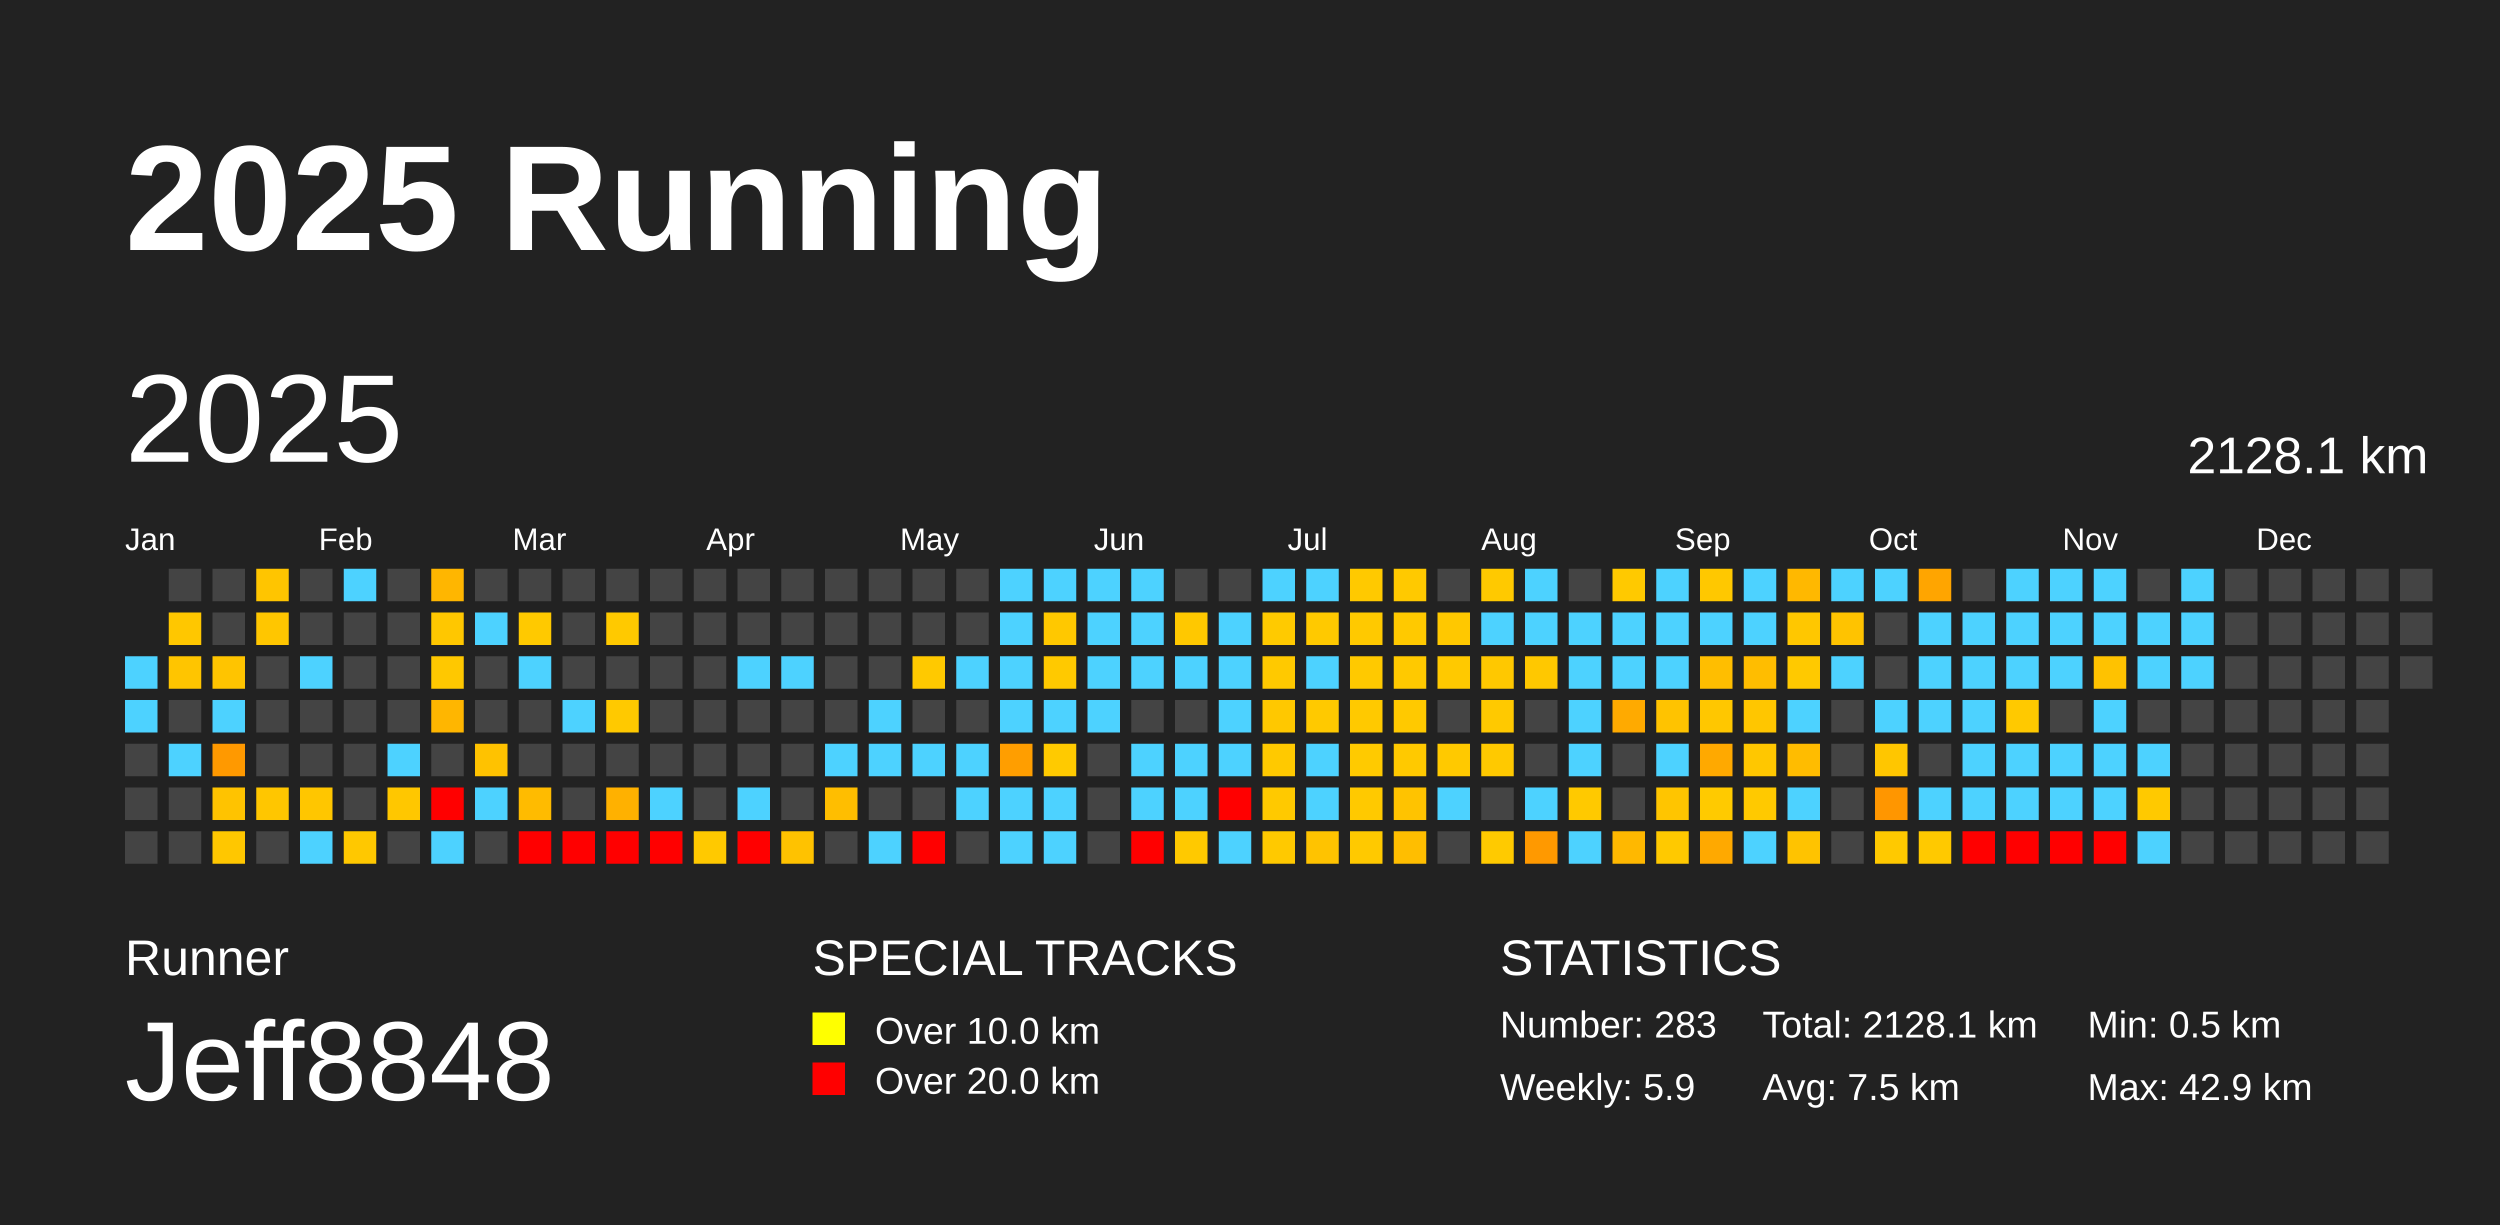
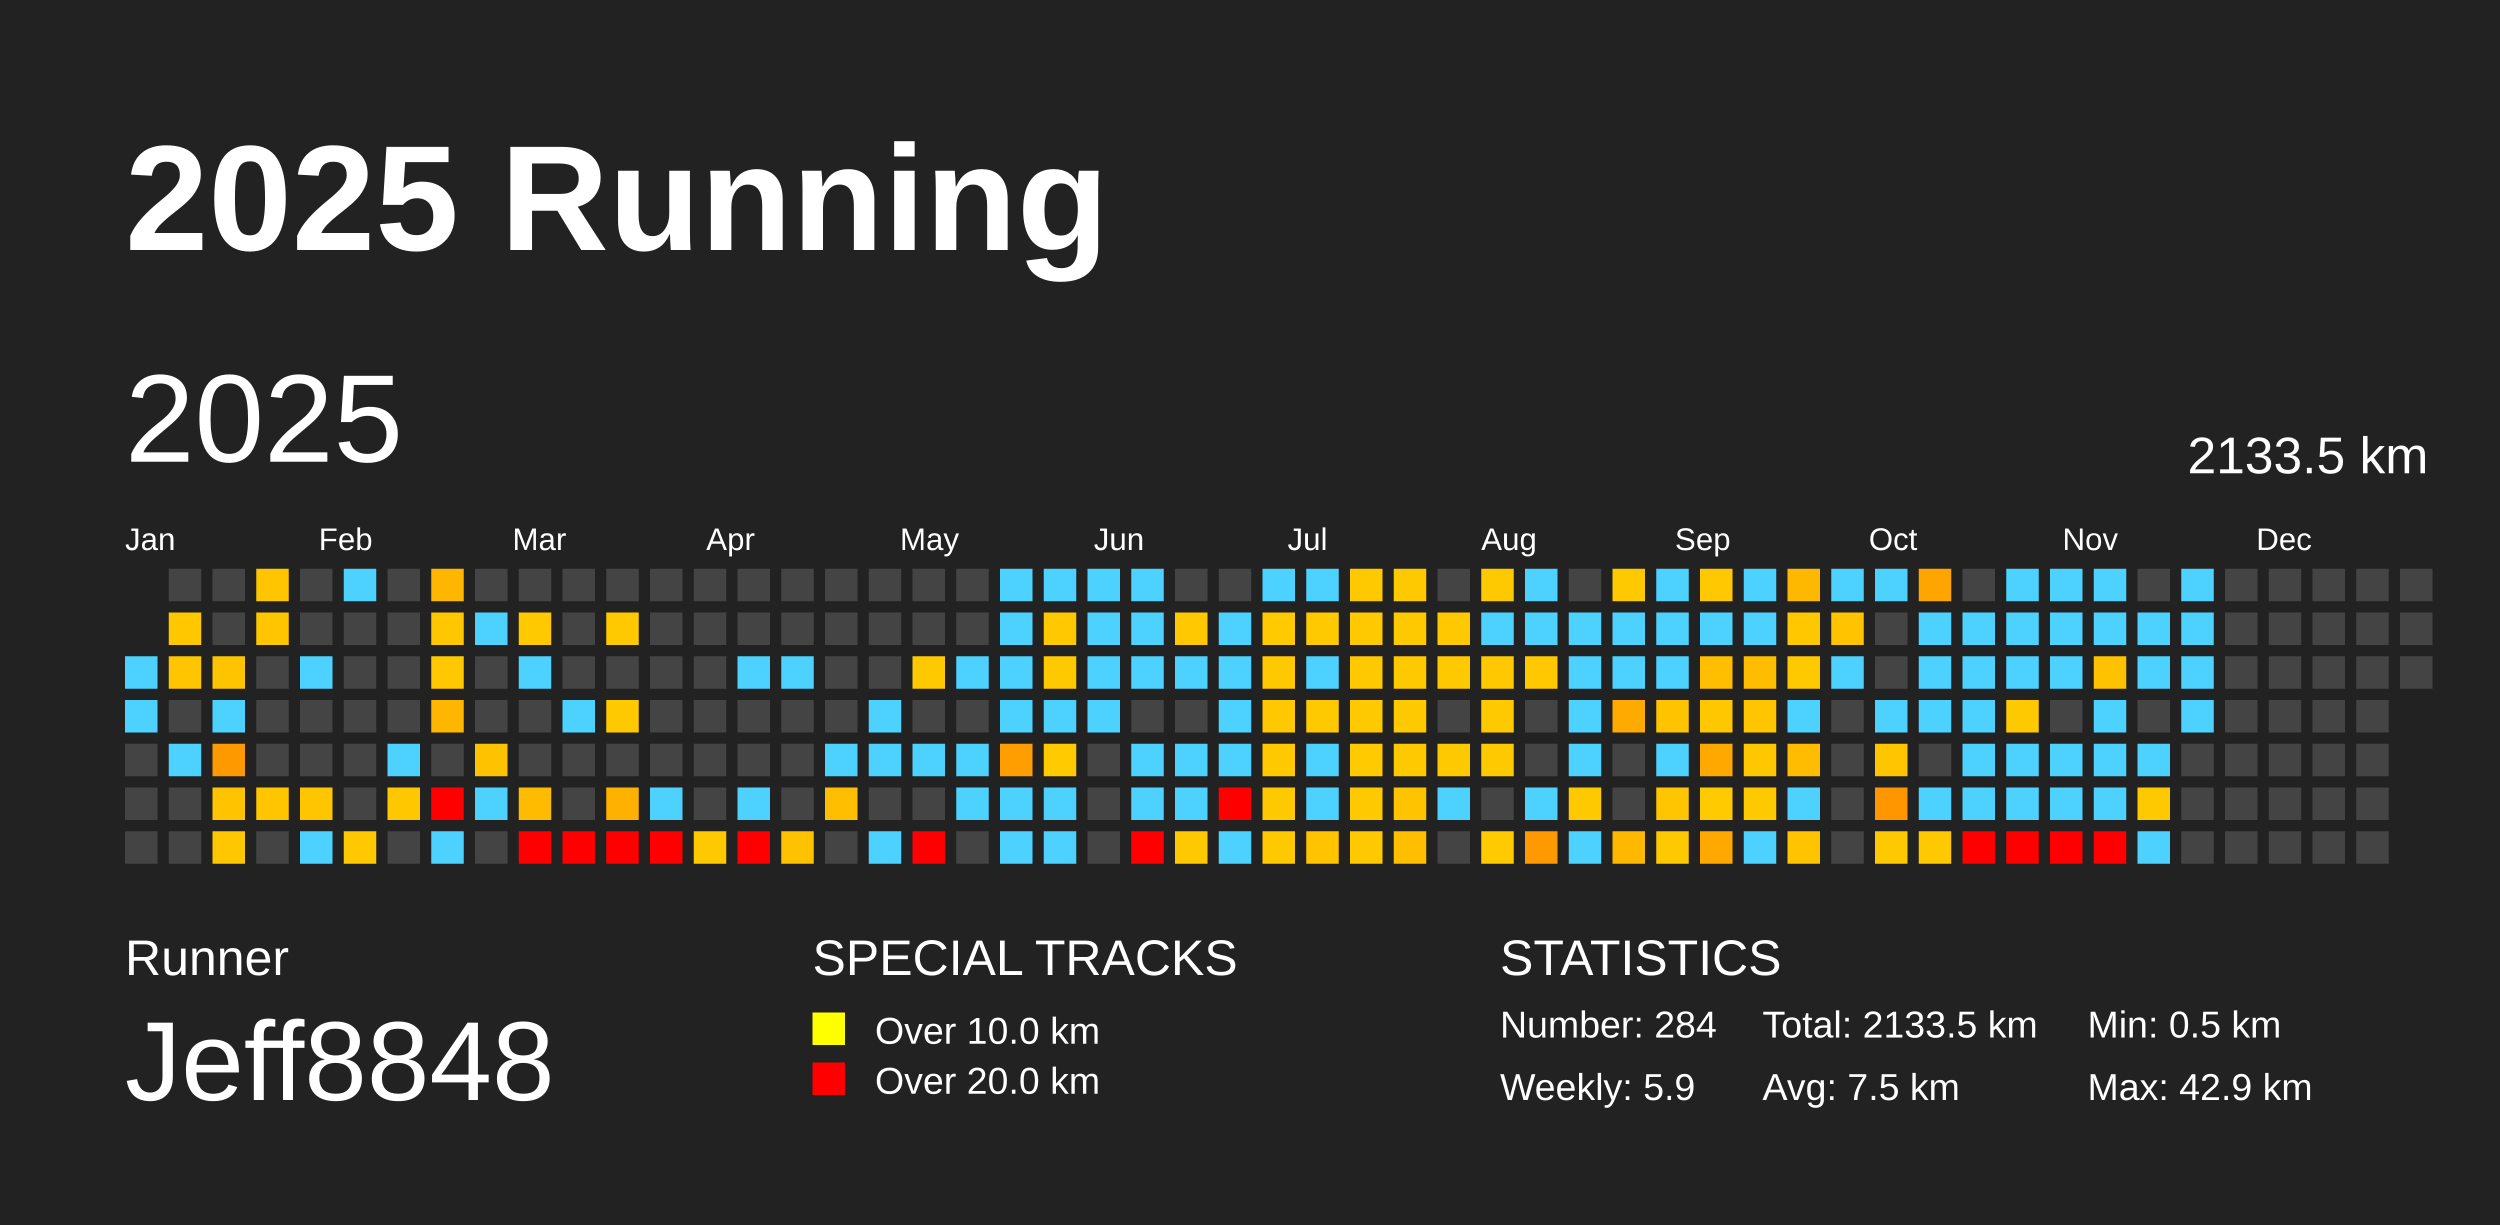
<svg xmlns="http://www.w3.org/2000/svg" baseProfile="full" height="98mm" version="1.1" viewBox="0,0,200,98" width="200mm">
  <defs />
  <rect fill="#222222" height="98" width="200" x="0" y="0" />
  <text fill="#FFFFFF" style="font-size:12px; font-family:Arial; font-weight:bold;" x="10" y="20">2025 Running</text>
  <text fill="#FFFFFF" style="font-size:4px; font-family:Arial" x="10" y="78">Runner</text>
  <text fill="#FFFFFF" style="font-size:9px; font-family:Arial" x="10" y="88">Jeff8848</text>
  <text fill="#FFFFFF" style="font-size:4px; font-family:Arial" x="65" y="78">SPECIAL TRACKS</text>
  <rect fill="yellow" height="2.6" width="2.6" x="65" y="81" />
  <text fill="#FFFFFF" style="font-size:3px; font-family:Arial" x="70" y="83.5">Over 10.0 km</text>
  <rect fill="red" height="2.6" width="2.6" x="65" y="85" />
  <text fill="#FFFFFF" style="font-size:3px; font-family:Arial" x="70" y="87.5">Over 20.0 km</text>
  <text fill="#FFFFFF" style="font-size:4px; font-family:Arial" x="120" y="78">STATISTICS</text>
-   <text fill="#FFFFFF" style="font-size:3px; font-family:Arial" x="120" y="83">Number: 283</text>
+   <text fill="#FFFFFF" style="font-size:3px; font-family:Arial" x="120" y="83">Number: 284</text>
  <text fill="#FFFFFF" style="font-size:3px; font-family:Arial" x="120" y="88">Weekly: 5.9</text>
-   <text fill="#FFFFFF" style="font-size:3px; font-family:Arial" x="141" y="83">Total: 2128.1 km</text>
+   <text fill="#FFFFFF" style="font-size:3px; font-family:Arial" x="141" y="83">Total: 2133.5 km</text>
  <text fill="#FFFFFF" style="font-size:3px; font-family:Arial" x="141" y="88">Avg: 7.5 km</text>
  <text fill="#FFFFFF" style="font-size:3px; font-family:Arial" x="167" y="83">Min: 0.5 km</text>
  <text fill="#FFFFFF" style="font-size:3px; font-family:Arial" x="167" y="88">Max: 42.9 km</text>
  <text dominant-baseline="hanging" fill="#FFFFFF" style="font-size:10.0px; font-family:Arial;" x="10" y="30">2025</text>
-   <text dominant-baseline="hanging" fill="#FFFFFF" style="font-size:4.125px; font-family:Arial;" x="175" y="35">2128.1 km</text>
+   <text dominant-baseline="hanging" fill="#FFFFFF" style="font-size:4.125px; font-family:Arial;" x="175" y="35">2133.5 km</text>
  <text fill="#FFFFFF" style="font-size:2.5px; font-family:Arial" x="10.0" y="44">Jan</text>
  <text fill="#FFFFFF" style="font-size:2.5px; font-family:Arial" x="25.5" y="44">Feb</text>
  <text fill="#FFFFFF" style="font-size:2.5px; font-family:Arial" x="41.0" y="44">Mar</text>
  <text fill="#FFFFFF" style="font-size:2.5px; font-family:Arial" x="56.5" y="44">Apr</text>
  <text fill="#FFFFFF" style="font-size:2.5px; font-family:Arial" x="72.0" y="44">May</text>
  <text fill="#FFFFFF" style="font-size:2.5px; font-family:Arial" x="87.5" y="44">Jun</text>
  <text fill="#FFFFFF" style="font-size:2.5px; font-family:Arial" x="103.0" y="44">Jul</text>
  <text fill="#FFFFFF" style="font-size:2.5px; font-family:Arial" x="118.5" y="44">Aug</text>
  <text fill="#FFFFFF" style="font-size:2.5px; font-family:Arial" x="134.0" y="44">Sep</text>
  <text fill="#FFFFFF" style="font-size:2.5px; font-family:Arial" x="149.5" y="44">Oct</text>
  <text fill="#FFFFFF" style="font-size:2.5px; font-family:Arial" x="165.0" y="44">Nov</text>
  <text fill="#FFFFFF" style="font-size:2.5px; font-family:Arial" x="180.5" y="44">Dec</text>
  <rect fill="#4dd2ff" height="2.6" width="2.6" x="10.0" y="52.5" />
  <rect fill="#4dd2ff" height="2.6" width="2.6" x="10.0" y="56.0" />
  <rect fill="#444444" height="2.6" width="2.6" x="10.0" y="59.5" />
  <rect fill="#444444" height="2.6" width="2.6" x="10.0" y="63.0" />
  <rect fill="#444444" height="2.6" width="2.6" x="10.0" y="66.5" />
  <rect fill="#444444" height="2.6" width="2.6" x="13.5" y="45.5" />
  <rect fill="#ffc700" height="2.6" width="2.6" x="13.5" y="49.0" />
  <rect fill="#ffc500" height="2.6" width="2.6" x="13.5" y="52.5" />
  <rect fill="#444444" height="2.6" width="2.6" x="13.5" y="56.0" />
  <rect fill="#4dd2ff" height="2.6" width="2.6" x="13.5" y="59.5" />
  <rect fill="#444444" height="2.6" width="2.6" x="13.5" y="63.0" />
  <rect fill="#444444" height="2.6" width="2.6" x="13.5" y="66.5" />
  <rect fill="#444444" height="2.6" width="2.6" x="17.0" y="45.5" />
  <rect fill="#444444" height="2.6" width="2.6" x="17.0" y="49.0" />
  <rect fill="#ffc400" height="2.6" width="2.6" x="17.0" y="52.5" />
  <rect fill="#4dd2ff" height="2.6" width="2.6" x="17.0" y="56.0" />
  <rect fill="#ff9900" height="2.6" width="2.6" x="17.0" y="59.5" />
  <rect fill="#ffc300" height="2.6" width="2.6" x="17.0" y="63.0" />
  <rect fill="#ffc700" height="2.6" width="2.6" x="17.0" y="66.5" />
  <rect fill="#ffc500" height="2.6" width="2.6" x="20.5" y="45.5" />
  <rect fill="#ffc600" height="2.6" width="2.6" x="20.5" y="49.0" />
  <rect fill="#444444" height="2.6" width="2.6" x="20.5" y="52.5" />
  <rect fill="#444444" height="2.6" width="2.6" x="20.5" y="56.0" />
  <rect fill="#444444" height="2.6" width="2.6" x="20.5" y="59.5" />
  <rect fill="#ffc600" height="2.6" width="2.6" x="20.5" y="63.0" />
  <rect fill="#444444" height="2.6" width="2.6" x="20.5" y="66.5" />
  <rect fill="#444444" height="2.6" width="2.6" x="24.0" y="45.5" />
  <rect fill="#444444" height="2.6" width="2.6" x="24.0" y="49.0" />
  <rect fill="#4dd2ff" height="2.6" width="2.6" x="24.0" y="52.5" />
  <rect fill="#444444" height="2.6" width="2.6" x="24.0" y="56.0" />
  <rect fill="#444444" height="2.6" width="2.6" x="24.0" y="59.5" />
  <rect fill="#ffc600" height="2.6" width="2.6" x="24.0" y="63.0" />
  <rect fill="#4dd2ff" height="2.6" width="2.6" x="24.0" y="66.5" />
  <rect fill="#4dd2ff" height="2.6" width="2.6" x="27.5" y="45.5" />
  <rect fill="#444444" height="2.6" width="2.6" x="27.5" y="49.0" />
  <rect fill="#444444" height="2.6" width="2.6" x="27.5" y="52.5" />
  <rect fill="#444444" height="2.6" width="2.6" x="27.5" y="56.0" />
  <rect fill="#444444" height="2.6" width="2.6" x="27.5" y="59.5" />
  <rect fill="#444444" height="2.6" width="2.6" x="27.5" y="63.0" />
  <rect fill="#ffc800" height="2.6" width="2.6" x="27.5" y="66.5" />
  <rect fill="#444444" height="2.6" width="2.6" x="31.0" y="45.5" />
  <rect fill="#444444" height="2.6" width="2.6" x="31.0" y="49.0" />
  <rect fill="#444444" height="2.6" width="2.6" x="31.0" y="52.5" />
  <rect fill="#444444" height="2.6" width="2.6" x="31.0" y="56.0" />
  <rect fill="#4dd2ff" height="2.6" width="2.6" x="31.0" y="59.5" />
  <rect fill="#ffc700" height="2.6" width="2.6" x="31.0" y="63.0" />
  <rect fill="#444444" height="2.6" width="2.6" x="31.0" y="66.5" />
  <rect fill="#ffb600" height="2.6" width="2.6" x="34.5" y="45.5" />
  <rect fill="#ffc700" height="2.6" width="2.6" x="34.5" y="49.0" />
  <rect fill="#ffc800" height="2.6" width="2.6" x="34.5" y="52.5" />
  <rect fill="#ffb600" height="2.6" width="2.6" x="34.5" y="56.0" />
  <rect fill="#444444" height="2.6" width="2.6" x="34.5" y="59.5" />
  <rect fill="red" height="2.6" width="2.6" x="34.5" y="63.0" />
  <rect fill="#4dd2ff" height="2.6" width="2.6" x="34.5" y="66.5" />
  <rect fill="#444444" height="2.6" width="2.6" x="38.0" y="45.5" />
  <rect fill="#4dd2ff" height="2.6" width="2.6" x="38.0" y="49.0" />
  <rect fill="#444444" height="2.6" width="2.6" x="38.0" y="52.5" />
  <rect fill="#444444" height="2.6" width="2.6" x="38.0" y="56.0" />
  <rect fill="#ffc200" height="2.6" width="2.6" x="38.0" y="59.5" />
  <rect fill="#4dd2ff" height="2.6" width="2.6" x="38.0" y="63.0" />
  <rect fill="#444444" height="2.6" width="2.6" x="38.0" y="66.5" />
  <rect fill="#444444" height="2.6" width="2.6" x="41.5" y="45.5" />
  <rect fill="#ffc900" height="2.6" width="2.6" x="41.5" y="49.0" />
  <rect fill="#4dd2ff" height="2.6" width="2.6" x="41.5" y="52.5" />
  <rect fill="#444444" height="2.6" width="2.6" x="41.5" y="56.0" />
  <rect fill="#444444" height="2.6" width="2.6" x="41.5" y="59.5" />
  <rect fill="#ffbb00" height="2.6" width="2.6" x="41.5" y="63.0" />
  <rect fill="red" height="2.6" width="2.6" x="41.5" y="66.5" />
  <rect fill="#444444" height="2.6" width="2.6" x="45.0" y="45.5" />
  <rect fill="#444444" height="2.6" width="2.6" x="45.0" y="49.0" />
  <rect fill="#444444" height="2.6" width="2.6" x="45.0" y="52.5" />
  <rect fill="#4dd2ff" height="2.6" width="2.6" x="45.0" y="56.0" />
  <rect fill="#444444" height="2.6" width="2.6" x="45.0" y="59.5" />
  <rect fill="#444444" height="2.6" width="2.6" x="45.0" y="63.0" />
  <rect fill="red" height="2.6" width="2.6" x="45.0" y="66.5" />
  <rect fill="#444444" height="2.6" width="2.6" x="48.5" y="45.5" />
  <rect fill="#ffc900" height="2.6" width="2.6" x="48.5" y="49.0" />
  <rect fill="#444444" height="2.6" width="2.6" x="48.5" y="52.5" />
  <rect fill="#ffc900" height="2.6" width="2.6" x="48.5" y="56.0" />
  <rect fill="#444444" height="2.6" width="2.6" x="48.5" y="59.5" />
  <rect fill="#ffb100" height="2.6" width="2.6" x="48.5" y="63.0" />
  <rect fill="red" height="2.6" width="2.6" x="48.5" y="66.5" />
  <rect fill="#444444" height="2.6" width="2.6" x="52.0" y="45.5" />
  <rect fill="#444444" height="2.6" width="2.6" x="52.0" y="49.0" />
  <rect fill="#444444" height="2.6" width="2.6" x="52.0" y="52.5" />
  <rect fill="#444444" height="2.6" width="2.6" x="52.0" y="56.0" />
  <rect fill="#444444" height="2.6" width="2.6" x="52.0" y="59.5" />
  <rect fill="#4dd2ff" height="2.6" width="2.6" x="52.0" y="63.0" />
  <rect fill="red" height="2.6" width="2.6" x="52.0" y="66.5" />
  <rect fill="#444444" height="2.6" width="2.6" x="55.5" y="45.5" />
  <rect fill="#444444" height="2.6" width="2.6" x="55.5" y="49.0" />
  <rect fill="#444444" height="2.6" width="2.6" x="55.5" y="52.5" />
  <rect fill="#444444" height="2.6" width="2.6" x="55.5" y="56.0" />
  <rect fill="#444444" height="2.6" width="2.6" x="55.5" y="59.5" />
  <rect fill="#444444" height="2.6" width="2.6" x="55.5" y="63.0" />
  <rect fill="#ffc900" height="2.6" width="2.6" x="55.5" y="66.5" />
  <rect fill="#444444" height="2.6" width="2.6" x="59.0" y="45.5" />
  <rect fill="#444444" height="2.6" width="2.6" x="59.0" y="49.0" />
  <rect fill="#4dd2ff" height="2.6" width="2.6" x="59.0" y="52.5" />
  <rect fill="#444444" height="2.6" width="2.6" x="59.0" y="56.0" />
  <rect fill="#444444" height="2.6" width="2.6" x="59.0" y="59.5" />
  <rect fill="#4dd2ff" height="2.6" width="2.6" x="59.0" y="63.0" />
  <rect fill="red" height="2.6" width="2.6" x="59.0" y="66.5" />
  <rect fill="#444444" height="2.6" width="2.6" x="62.5" y="45.5" />
  <rect fill="#444444" height="2.6" width="2.6" x="62.5" y="49.0" />
  <rect fill="#4dd2ff" height="2.6" width="2.6" x="62.5" y="52.5" />
  <rect fill="#444444" height="2.6" width="2.6" x="62.5" y="56.0" />
  <rect fill="#444444" height="2.6" width="2.6" x="62.5" y="59.5" />
  <rect fill="#444444" height="2.6" width="2.6" x="62.5" y="63.0" />
  <rect fill="#ffc200" height="2.6" width="2.6" x="62.5" y="66.5" />
  <rect fill="#444444" height="2.6" width="2.6" x="66.0" y="45.5" />
  <rect fill="#444444" height="2.6" width="2.6" x="66.0" y="49.0" />
  <rect fill="#444444" height="2.6" width="2.6" x="66.0" y="52.5" />
  <rect fill="#444444" height="2.6" width="2.6" x="66.0" y="56.0" />
  <rect fill="#4dd2ff" height="2.6" width="2.6" x="66.0" y="59.5" />
  <rect fill="#ffbe00" height="2.6" width="2.6" x="66.0" y="63.0" />
  <rect fill="#444444" height="2.6" width="2.6" x="66.0" y="66.5" />
  <rect fill="#444444" height="2.6" width="2.6" x="69.5" y="45.5" />
  <rect fill="#444444" height="2.6" width="2.6" x="69.5" y="49.0" />
  <rect fill="#444444" height="2.6" width="2.6" x="69.5" y="52.5" />
  <rect fill="#4dd2ff" height="2.6" width="2.6" x="69.5" y="56.0" />
  <rect fill="#4dd2ff" height="2.6" width="2.6" x="69.5" y="59.5" />
  <rect fill="#444444" height="2.6" width="2.6" x="69.5" y="63.0" />
  <rect fill="#4dd2ff" height="2.6" width="2.6" x="69.5" y="66.5" />
  <rect fill="#444444" height="2.6" width="2.6" x="73.0" y="45.5" />
  <rect fill="#444444" height="2.6" width="2.6" x="73.0" y="49.0" />
  <rect fill="#ffc900" height="2.6" width="2.6" x="73.0" y="52.5" />
  <rect fill="#444444" height="2.6" width="2.6" x="73.0" y="56.0" />
  <rect fill="#4dd2ff" height="2.6" width="2.6" x="73.0" y="59.5" />
  <rect fill="#444444" height="2.6" width="2.6" x="73.0" y="63.0" />
  <rect fill="red" height="2.6" width="2.6" x="73.0" y="66.5" />
  <rect fill="#444444" height="2.6" width="2.6" x="76.5" y="45.5" />
  <rect fill="#444444" height="2.6" width="2.6" x="76.5" y="49.0" />
  <rect fill="#4dd2ff" height="2.6" width="2.6" x="76.5" y="52.5" />
  <rect fill="#444444" height="2.6" width="2.6" x="76.5" y="56.0" />
  <rect fill="#4dd2ff" height="2.6" width="2.6" x="76.5" y="59.5" />
  <rect fill="#4dd2ff" height="2.6" width="2.6" x="76.5" y="63.0" />
  <rect fill="#444444" height="2.6" width="2.6" x="76.5" y="66.5" />
  <rect fill="#4dd2ff" height="2.6" width="2.6" x="80.0" y="45.5" />
  <rect fill="#4dd2ff" height="2.6" width="2.6" x="80.0" y="49.0" />
  <rect fill="#4dd2ff" height="2.6" width="2.6" x="80.0" y="52.5" />
  <rect fill="#4dd2ff" height="2.6" width="2.6" x="80.0" y="56.0" />
  <rect fill="#ff9e00" height="2.6" width="2.6" x="80.0" y="59.5" />
  <rect fill="#4dd2ff" height="2.6" width="2.6" x="80.0" y="63.0" />
  <rect fill="#4dd2ff" height="2.6" width="2.6" x="80.0" y="66.5" />
  <rect fill="#4dd2ff" height="2.6" width="2.6" x="83.5" y="45.5" />
  <rect fill="#ffc800" height="2.6" width="2.6" x="83.5" y="49.0" />
  <rect fill="#ffc900" height="2.6" width="2.6" x="83.5" y="52.5" />
  <rect fill="#4dd2ff" height="2.6" width="2.6" x="83.5" y="56.0" />
  <rect fill="#ffca00" height="2.6" width="2.6" x="83.5" y="59.5" />
  <rect fill="#4dd2ff" height="2.6" width="2.6" x="83.5" y="63.0" />
  <rect fill="#4dd2ff" height="2.6" width="2.6" x="83.5" y="66.5" />
  <rect fill="#4dd2ff" height="2.6" width="2.6" x="87.0" y="45.5" />
  <rect fill="#4dd2ff" height="2.6" width="2.6" x="87.0" y="49.0" />
  <rect fill="#4dd2ff" height="2.6" width="2.6" x="87.0" y="52.5" />
  <rect fill="#4dd2ff" height="2.6" width="2.6" x="87.0" y="56.0" />
  <rect fill="#444444" height="2.6" width="2.6" x="87.0" y="59.5" />
  <rect fill="#444444" height="2.6" width="2.6" x="87.0" y="63.0" />
  <rect fill="#444444" height="2.6" width="2.6" x="87.0" y="66.5" />
  <rect fill="#4dd2ff" height="2.6" width="2.6" x="90.5" y="45.5" />
  <rect fill="#4dd2ff" height="2.6" width="2.6" x="90.5" y="49.0" />
  <rect fill="#4dd2ff" height="2.6" width="2.6" x="90.5" y="52.5" />
  <rect fill="#444444" height="2.6" width="2.6" x="90.5" y="56.0" />
  <rect fill="#4dd2ff" height="2.6" width="2.6" x="90.5" y="59.5" />
  <rect fill="#4dd2ff" height="2.6" width="2.6" x="90.5" y="63.0" />
  <rect fill="red" height="2.6" width="2.6" x="90.5" y="66.5" />
  <rect fill="#444444" height="2.6" width="2.6" x="94.0" y="45.5" />
  <rect fill="#ffc800" height="2.6" width="2.6" x="94.0" y="49.0" />
  <rect fill="#4dd2ff" height="2.6" width="2.6" x="94.0" y="52.5" />
  <rect fill="#444444" height="2.6" width="2.6" x="94.0" y="56.0" />
  <rect fill="#4dd2ff" height="2.6" width="2.6" x="94.0" y="59.5" />
  <rect fill="#4dd2ff" height="2.6" width="2.6" x="94.0" y="63.0" />
  <rect fill="#ffc900" height="2.6" width="2.6" x="94.0" y="66.5" />
  <rect fill="#444444" height="2.6" width="2.6" x="97.5" y="45.5" />
  <rect fill="#4dd2ff" height="2.6" width="2.6" x="97.5" y="49.0" />
  <rect fill="#4dd2ff" height="2.6" width="2.6" x="97.5" y="52.5" />
  <rect fill="#4dd2ff" height="2.6" width="2.6" x="97.5" y="56.0" />
  <rect fill="#4dd2ff" height="2.6" width="2.6" x="97.5" y="59.5" />
  <rect fill="red" height="2.6" width="2.6" x="97.5" y="63.0" />
  <rect fill="#4dd2ff" height="2.6" width="2.6" x="97.5" y="66.5" />
  <rect fill="#4dd2ff" height="2.6" width="2.6" x="101.0" y="45.5" />
  <rect fill="#ffca00" height="2.6" width="2.6" x="101.0" y="49.0" />
  <rect fill="#ffc900" height="2.6" width="2.6" x="101.0" y="52.5" />
  <rect fill="#ffc800" height="2.6" width="2.6" x="101.0" y="56.0" />
  <rect fill="#ffc900" height="2.6" width="2.6" x="101.0" y="59.5" />
  <rect fill="#ffc900" height="2.6" width="2.6" x="101.0" y="63.0" />
  <rect fill="#ffc900" height="2.6" width="2.6" x="101.0" y="66.5" />
  <rect fill="#4dd2ff" height="2.6" width="2.6" x="104.5" y="45.5" />
  <rect fill="#ffc900" height="2.6" width="2.6" x="104.5" y="49.0" />
  <rect fill="#4dd2ff" height="2.6" width="2.6" x="104.5" y="52.5" />
  <rect fill="#ffc900" height="2.6" width="2.6" x="104.5" y="56.0" />
  <rect fill="#4dd2ff" height="2.6" width="2.6" x="104.5" y="59.5" />
  <rect fill="#4dd2ff" height="2.6" width="2.6" x="104.5" y="63.0" />
  <rect fill="#ffc300" height="2.6" width="2.6" x="104.5" y="66.5" />
  <rect fill="#ffc900" height="2.6" width="2.6" x="108.0" y="45.5" />
  <rect fill="#ffc900" height="2.6" width="2.6" x="108.0" y="49.0" />
  <rect fill="#ffc900" height="2.6" width="2.6" x="108.0" y="52.5" />
  <rect fill="#ffc900" height="2.6" width="2.6" x="108.0" y="56.0" />
  <rect fill="#ffca00" height="2.6" width="2.6" x="108.0" y="59.5" />
  <rect fill="#ffc900" height="2.6" width="2.6" x="108.0" y="63.0" />
  <rect fill="#ffc900" height="2.6" width="2.6" x="108.0" y="66.5" />
  <rect fill="#ffc900" height="2.6" width="2.6" x="111.5" y="45.5" />
  <rect fill="#ffc900" height="2.6" width="2.6" x="111.5" y="49.0" />
  <rect fill="#ffc900" height="2.6" width="2.6" x="111.5" y="52.5" />
  <rect fill="#ffc900" height="2.6" width="2.6" x="111.5" y="56.0" />
  <rect fill="#ffc900" height="2.6" width="2.6" x="111.5" y="59.5" />
  <rect fill="#ffc300" height="2.6" width="2.6" x="111.5" y="63.0" />
  <rect fill="#ffbe00" height="2.6" width="2.6" x="111.5" y="66.5" />
  <rect fill="#444444" height="2.6" width="2.6" x="115.0" y="45.5" />
  <rect fill="#ffc800" height="2.6" width="2.6" x="115.0" y="49.0" />
  <rect fill="#ffc900" height="2.6" width="2.6" x="115.0" y="52.5" />
  <rect fill="#444444" height="2.6" width="2.6" x="115.0" y="56.0" />
  <rect fill="#ffc900" height="2.6" width="2.6" x="115.0" y="59.5" />
  <rect fill="#4dd2ff" height="2.6" width="2.6" x="115.0" y="63.0" />
  <rect fill="#444444" height="2.6" width="2.6" x="115.0" y="66.5" />
  <rect fill="#ffc900" height="2.6" width="2.6" x="118.5" y="45.5" />
  <rect fill="#4dd2ff" height="2.6" width="2.6" x="118.5" y="49.0" />
  <rect fill="#ffc800" height="2.6" width="2.6" x="118.5" y="52.5" />
  <rect fill="#ffc900" height="2.6" width="2.6" x="118.5" y="56.0" />
  <rect fill="#ffc900" height="2.6" width="2.6" x="118.5" y="59.5" />
  <rect fill="#444444" height="2.6" width="2.6" x="118.5" y="63.0" />
  <rect fill="#ffca00" height="2.6" width="2.6" x="118.5" y="66.5" />
  <rect fill="#4dd2ff" height="2.6" width="2.6" x="122.0" y="45.5" />
  <rect fill="#4dd2ff" height="2.6" width="2.6" x="122.0" y="49.0" />
  <rect fill="#ffc800" height="2.6" width="2.6" x="122.0" y="52.5" />
  <rect fill="#444444" height="2.6" width="2.6" x="122.0" y="56.0" />
  <rect fill="#444444" height="2.6" width="2.6" x="122.0" y="59.5" />
  <rect fill="#4dd2ff" height="2.6" width="2.6" x="122.0" y="63.0" />
  <rect fill="#ff9900" height="2.6" width="2.6" x="122.0" y="66.5" />
  <rect fill="#444444" height="2.6" width="2.6" x="125.5" y="45.5" />
  <rect fill="#4dd2ff" height="2.6" width="2.6" x="125.5" y="49.0" />
  <rect fill="#4dd2ff" height="2.6" width="2.6" x="125.5" y="52.5" />
  <rect fill="#4dd2ff" height="2.6" width="2.6" x="125.5" y="56.0" />
  <rect fill="#4dd2ff" height="2.6" width="2.6" x="125.5" y="59.5" />
  <rect fill="#ffc900" height="2.6" width="2.6" x="125.5" y="63.0" />
  <rect fill="#4dd2ff" height="2.6" width="2.6" x="125.5" y="66.5" />
  <rect fill="#ffc900" height="2.6" width="2.6" x="129.0" y="45.5" />
  <rect fill="#4dd2ff" height="2.6" width="2.6" x="129.0" y="49.0" />
  <rect fill="#4dd2ff" height="2.6" width="2.6" x="129.0" y="52.5" />
  <rect fill="#ffaa00" height="2.6" width="2.6" x="129.0" y="56.0" />
  <rect fill="#444444" height="2.6" width="2.6" x="129.0" y="59.5" />
  <rect fill="#444444" height="2.6" width="2.6" x="129.0" y="63.0" />
  <rect fill="#ffb800" height="2.6" width="2.6" x="129.0" y="66.5" />
  <rect fill="#4dd2ff" height="2.6" width="2.6" x="132.5" y="45.5" />
  <rect fill="#4dd2ff" height="2.6" width="2.6" x="132.5" y="49.0" />
  <rect fill="#4dd2ff" height="2.6" width="2.6" x="132.5" y="52.5" />
  <rect fill="#ffc300" height="2.6" width="2.6" x="132.5" y="56.0" />
  <rect fill="#4dd2ff" height="2.6" width="2.6" x="132.5" y="59.5" />
  <rect fill="#ffc500" height="2.6" width="2.6" x="132.5" y="63.0" />
  <rect fill="#ffc900" height="2.6" width="2.6" x="132.5" y="66.5" />
  <rect fill="#ffc800" height="2.6" width="2.6" x="136.0" y="45.5" />
  <rect fill="#4dd2ff" height="2.6" width="2.6" x="136.0" y="49.0" />
  <rect fill="#ffbe00" height="2.6" width="2.6" x="136.0" y="52.5" />
  <rect fill="#ffc700" height="2.6" width="2.6" x="136.0" y="56.0" />
  <rect fill="#ffa900" height="2.6" width="2.6" x="136.0" y="59.5" />
  <rect fill="#ffca00" height="2.6" width="2.6" x="136.0" y="63.0" />
  <rect fill="#ffa900" height="2.6" width="2.6" x="136.0" y="66.5" />
  <rect fill="#4dd2ff" height="2.6" width="2.6" x="139.5" y="45.5" />
  <rect fill="#4dd2ff" height="2.6" width="2.6" x="139.5" y="49.0" />
  <rect fill="#ffbd00" height="2.6" width="2.6" x="139.5" y="52.5" />
  <rect fill="#ffc600" height="2.6" width="2.6" x="139.5" y="56.0" />
  <rect fill="#ffc700" height="2.6" width="2.6" x="139.5" y="59.5" />
  <rect fill="#ffc900" height="2.6" width="2.6" x="139.5" y="63.0" />
  <rect fill="#4dd2ff" height="2.6" width="2.6" x="139.5" y="66.5" />
  <rect fill="#ffb800" height="2.6" width="2.6" x="143.0" y="45.5" />
  <rect fill="#ffc700" height="2.6" width="2.6" x="143.0" y="49.0" />
  <rect fill="#ffc900" height="2.6" width="2.6" x="143.0" y="52.5" />
  <rect fill="#4dd2ff" height="2.6" width="2.6" x="143.0" y="56.0" />
  <rect fill="#ffbc00" height="2.6" width="2.6" x="143.0" y="59.5" />
  <rect fill="#4dd2ff" height="2.6" width="2.6" x="143.0" y="63.0" />
  <rect fill="#ffc300" height="2.6" width="2.6" x="143.0" y="66.5" />
  <rect fill="#4dd2ff" height="2.6" width="2.6" x="146.5" y="45.5" />
  <rect fill="#ffc300" height="2.6" width="2.6" x="146.5" y="49.0" />
  <rect fill="#4dd2ff" height="2.6" width="2.6" x="146.5" y="52.5" />
  <rect fill="#444444" height="2.6" width="2.6" x="146.5" y="56.0" />
  <rect fill="#444444" height="2.6" width="2.6" x="146.5" y="59.5" />
  <rect fill="#444444" height="2.6" width="2.6" x="146.5" y="63.0" />
  <rect fill="#444444" height="2.6" width="2.6" x="146.5" y="66.5" />
  <rect fill="#4dd2ff" height="2.6" width="2.6" x="150.0" y="45.5" />
  <rect fill="#444444" height="2.6" width="2.6" x="150.0" y="49.0" />
  <rect fill="#444444" height="2.6" width="2.6" x="150.0" y="52.5" />
  <rect fill="#4dd2ff" height="2.6" width="2.6" x="150.0" y="56.0" />
  <rect fill="#ffc600" height="2.6" width="2.6" x="150.0" y="59.5" />
  <rect fill="#ff9600" height="2.6" width="2.6" x="150.0" y="63.0" />
  <rect fill="#ffc900" height="2.6" width="2.6" x="150.0" y="66.5" />
  <rect fill="#ffa500" height="2.6" width="2.6" x="153.5" y="45.5" />
  <rect fill="#4dd2ff" height="2.6" width="2.6" x="153.5" y="49.0" />
  <rect fill="#4dd2ff" height="2.6" width="2.6" x="153.5" y="52.5" />
  <rect fill="#4dd2ff" height="2.6" width="2.6" x="153.5" y="56.0" />
  <rect fill="#444444" height="2.6" width="2.6" x="153.5" y="59.5" />
  <rect fill="#4dd2ff" height="2.6" width="2.6" x="153.5" y="63.0" />
  <rect fill="#ffc900" height="2.6" width="2.6" x="153.5" y="66.5" />
  <rect fill="#444444" height="2.6" width="2.6" x="157.0" y="45.5" />
  <rect fill="#4dd2ff" height="2.6" width="2.6" x="157.0" y="49.0" />
  <rect fill="#4dd2ff" height="2.6" width="2.6" x="157.0" y="52.5" />
  <rect fill="#4dd2ff" height="2.6" width="2.6" x="157.0" y="56.0" />
  <rect fill="#4dd2ff" height="2.6" width="2.6" x="157.0" y="59.5" />
  <rect fill="#4dd2ff" height="2.6" width="2.6" x="157.0" y="63.0" />
  <rect fill="red" height="2.6" width="2.6" x="157.0" y="66.5" />
  <rect fill="#4dd2ff" height="2.6" width="2.6" x="160.5" y="45.5" />
  <rect fill="#4dd2ff" height="2.6" width="2.6" x="160.5" y="49.0" />
  <rect fill="#4dd2ff" height="2.6" width="2.6" x="160.5" y="52.5" />
  <rect fill="#ffc900" height="2.6" width="2.6" x="160.5" y="56.0" />
  <rect fill="#4dd2ff" height="2.6" width="2.6" x="160.5" y="59.5" />
  <rect fill="#4dd2ff" height="2.6" width="2.6" x="160.5" y="63.0" />
  <rect fill="red" height="2.6" width="2.6" x="160.5" y="66.5" />
  <rect fill="#4dd2ff" height="2.6" width="2.6" x="164.0" y="45.5" />
  <rect fill="#4dd2ff" height="2.6" width="2.6" x="164.0" y="49.0" />
  <rect fill="#4dd2ff" height="2.6" width="2.6" x="164.0" y="52.5" />
  <rect fill="#444444" height="2.6" width="2.6" x="164.0" y="56.0" />
  <rect fill="#4dd2ff" height="2.6" width="2.6" x="164.0" y="59.5" />
  <rect fill="#4dd2ff" height="2.6" width="2.6" x="164.0" y="63.0" />
  <rect fill="red" height="2.6" width="2.6" x="164.0" y="66.5" />
  <rect fill="#4dd2ff" height="2.6" width="2.6" x="167.5" y="45.5" />
  <rect fill="#4dd2ff" height="2.6" width="2.6" x="167.5" y="49.0" />
  <rect fill="#ffc200" height="2.6" width="2.6" x="167.5" y="52.5" />
  <rect fill="#4dd2ff" height="2.6" width="2.6" x="167.5" y="56.0" />
  <rect fill="#4dd2ff" height="2.6" width="2.6" x="167.5" y="59.5" />
  <rect fill="#4dd2ff" height="2.6" width="2.6" x="167.5" y="63.0" />
  <rect fill="red" height="2.6" width="2.6" x="167.5" y="66.5" />
  <rect fill="#444444" height="2.6" width="2.6" x="171.0" y="45.5" />
  <rect fill="#4dd2ff" height="2.6" width="2.6" x="171.0" y="49.0" />
  <rect fill="#4dd2ff" height="2.6" width="2.6" x="171.0" y="52.5" />
  <rect fill="#444444" height="2.6" width="2.6" x="171.0" y="56.0" />
  <rect fill="#4dd2ff" height="2.6" width="2.6" x="171.0" y="59.5" />
  <rect fill="#ffc900" height="2.6" width="2.6" x="171.0" y="63.0" />
  <rect fill="#4dd2ff" height="2.6" width="2.6" x="171.0" y="66.5" />
  <rect fill="#4dd2ff" height="2.6" width="2.6" x="174.5" y="45.5" />
  <rect fill="#4dd2ff" height="2.6" width="2.6" x="174.5" y="49.0" />
  <rect fill="#4dd2ff" height="2.6" width="2.6" x="174.5" y="52.5" />
-   <rect fill="#444444" height="2.6" width="2.6" x="174.5" y="56.0" />
+   <rect fill="#4dd2ff" height="2.6" width="2.6" x="174.5" y="56.0" />
  <rect fill="#444444" height="2.6" width="2.6" x="174.5" y="59.5" />
  <rect fill="#444444" height="2.6" width="2.6" x="174.5" y="63.0" />
  <rect fill="#444444" height="2.6" width="2.6" x="174.5" y="66.5" />
  <rect fill="#444444" height="2.6" width="2.6" x="178.0" y="45.5" />
  <rect fill="#444444" height="2.6" width="2.6" x="178.0" y="49.0" />
  <rect fill="#444444" height="2.6" width="2.6" x="178.0" y="52.5" />
  <rect fill="#444444" height="2.6" width="2.6" x="178.0" y="56.0" />
  <rect fill="#444444" height="2.6" width="2.6" x="178.0" y="59.5" />
  <rect fill="#444444" height="2.6" width="2.6" x="178.0" y="63.0" />
  <rect fill="#444444" height="2.6" width="2.6" x="178.0" y="66.5" />
  <rect fill="#444444" height="2.6" width="2.6" x="181.5" y="45.5" />
  <rect fill="#444444" height="2.6" width="2.6" x="181.5" y="49.0" />
  <rect fill="#444444" height="2.6" width="2.6" x="181.5" y="52.5" />
  <rect fill="#444444" height="2.6" width="2.6" x="181.5" y="56.0" />
  <rect fill="#444444" height="2.6" width="2.6" x="181.5" y="59.5" />
  <rect fill="#444444" height="2.6" width="2.6" x="181.5" y="63.0" />
  <rect fill="#444444" height="2.6" width="2.6" x="181.5" y="66.5" />
  <rect fill="#444444" height="2.6" width="2.6" x="185.0" y="45.5" />
  <rect fill="#444444" height="2.6" width="2.6" x="185.0" y="49.0" />
  <rect fill="#444444" height="2.6" width="2.6" x="185.0" y="52.5" />
  <rect fill="#444444" height="2.6" width="2.6" x="185.0" y="56.0" />
  <rect fill="#444444" height="2.6" width="2.6" x="185.0" y="59.5" />
  <rect fill="#444444" height="2.6" width="2.6" x="185.0" y="63.0" />
  <rect fill="#444444" height="2.6" width="2.6" x="185.0" y="66.5" />
  <rect fill="#444444" height="2.6" width="2.6" x="188.5" y="45.5" />
  <rect fill="#444444" height="2.6" width="2.6" x="188.5" y="49.0" />
  <rect fill="#444444" height="2.6" width="2.6" x="188.5" y="52.5" />
  <rect fill="#444444" height="2.6" width="2.6" x="188.5" y="56.0" />
  <rect fill="#444444" height="2.6" width="2.6" x="188.5" y="59.5" />
  <rect fill="#444444" height="2.6" width="2.6" x="188.5" y="63.0" />
  <rect fill="#444444" height="2.6" width="2.6" x="188.5" y="66.5" />
  <rect fill="#444444" height="2.6" width="2.6" x="192.0" y="45.5" />
  <rect fill="#444444" height="2.6" width="2.6" x="192.0" y="49.0" />
  <rect fill="#444444" height="2.6" width="2.6" x="192.0" y="52.5" />
</svg>
